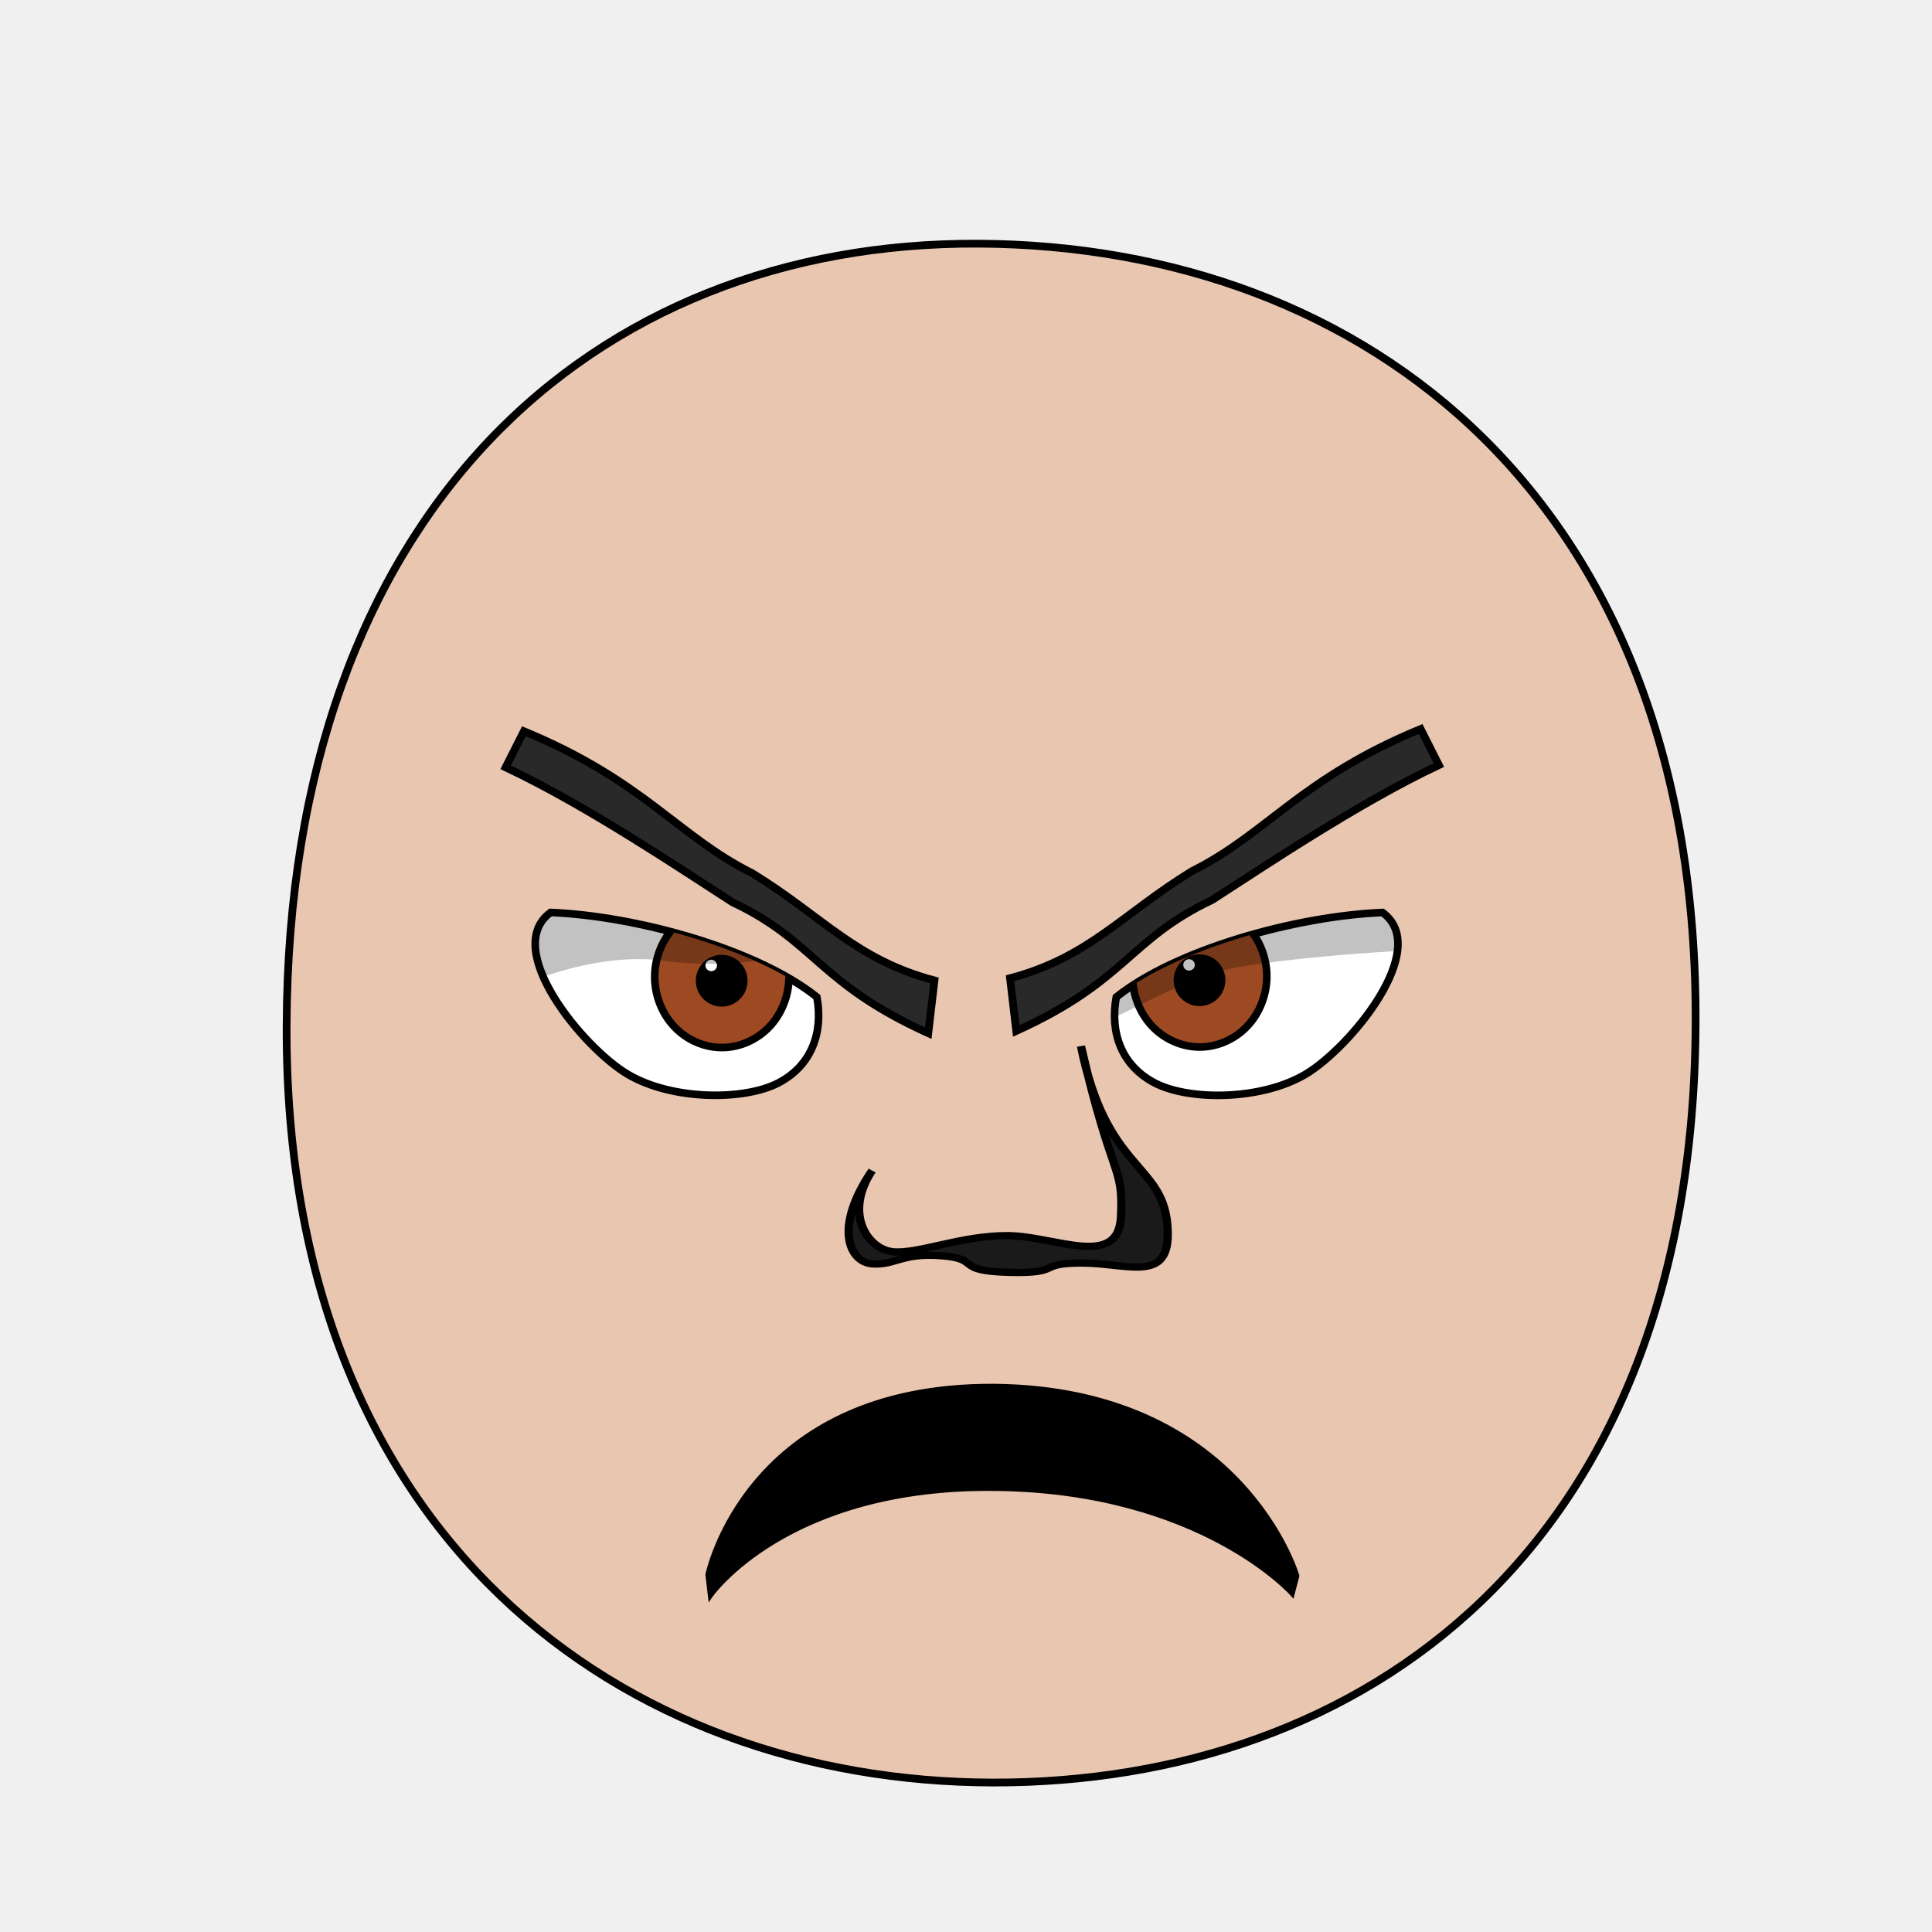
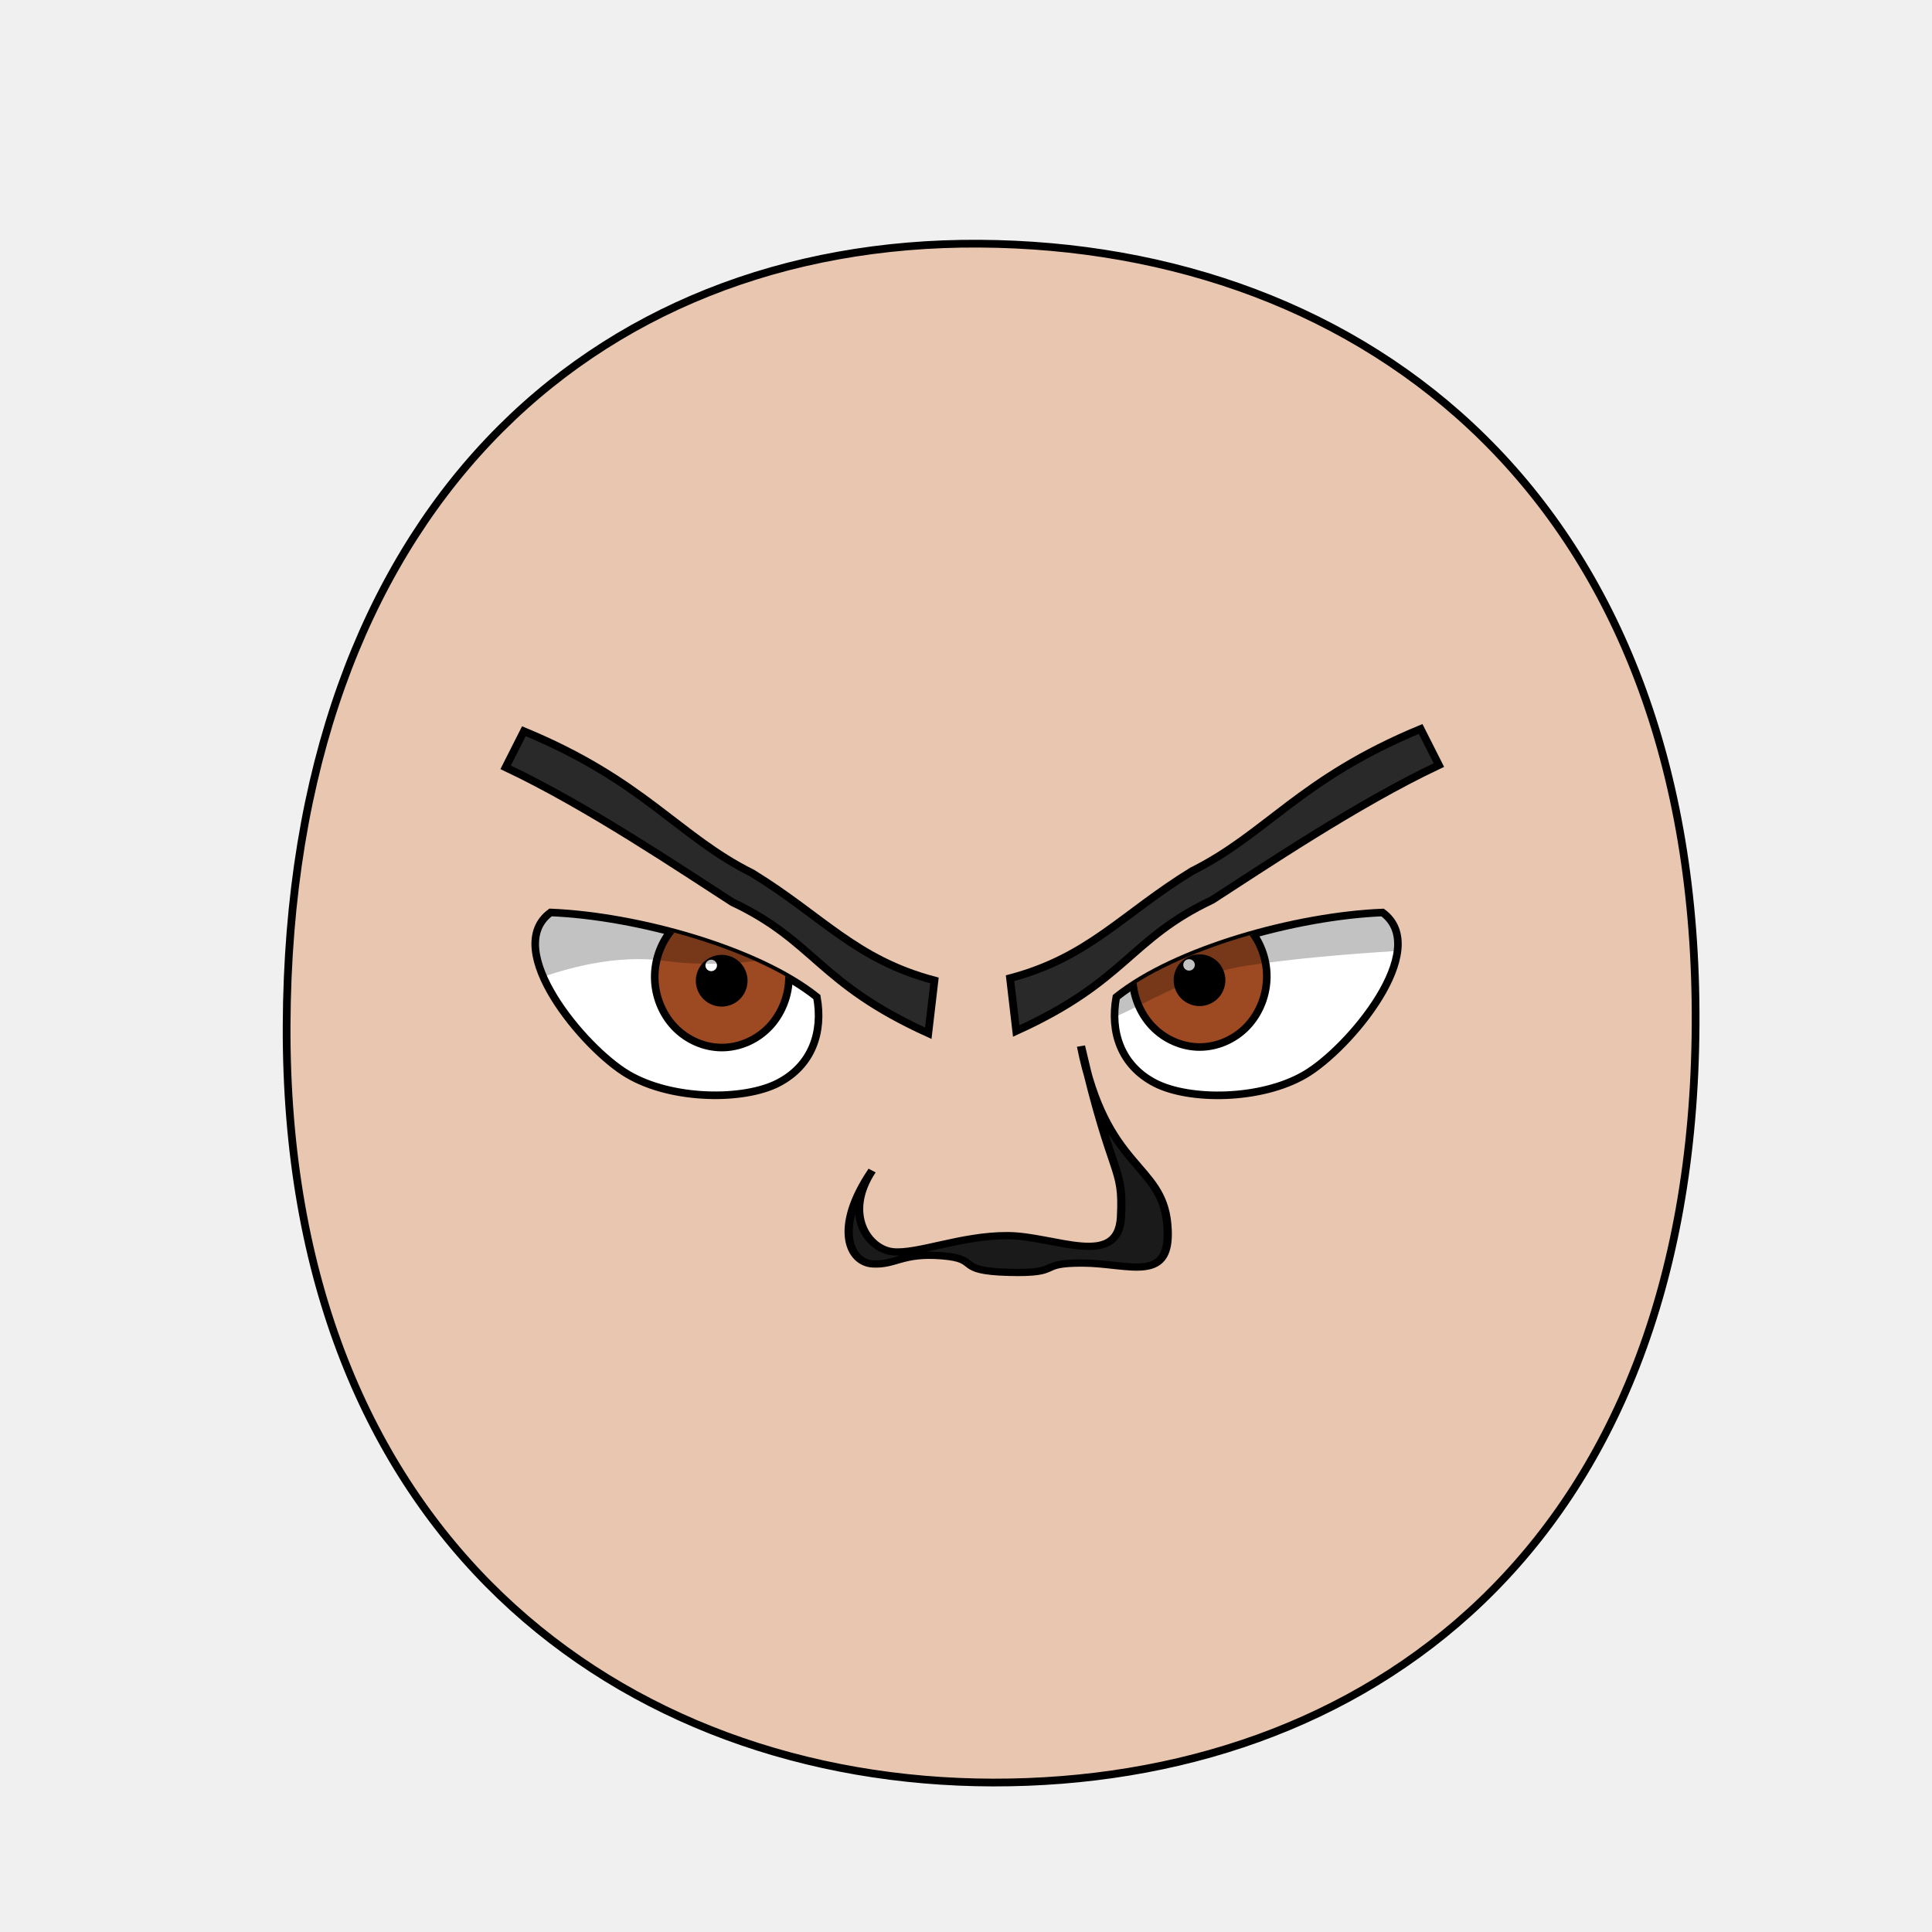
- <svg xmlns="http://www.w3.org/2000/svg" xmlns:xlink="http://www.w3.org/1999/xlink" height="100%" width="100%" id="emoticon-front-view" viewBox="0 0 250 250" version="1.1">
+ <svg xmlns="http://www.w3.org/2000/svg" xmlns:xlink="http://www.w3.org/1999/xlink" version="1.1" viewBox="0 0 250 250" id="emoticon-front-view" width="100%" height="100%">
  <defs id="defs4">
    <linearGradient id="linearGradient5745">
-       <stop style="stop-color:#f4c815;stop-opacity:1" offset="0" id="stop5747" />
-       <stop style="stop-color:#cc0000;stop-opacity:1" offset="1" id="stop5749" />
+       <stop style="stop-color:#f4c815;stop-opacity:1" id="stop5747" offset="0" />
+       <stop style="stop-color:#cc0000;stop-opacity:1" id="stop5749" offset="1" />
    </linearGradient>
    <linearGradient id="linearGradient2823">
-       <stop style="stop-color:#000000;stop-opacity:1" offset="0" id="stop2825" />
-       <stop style="stop-color:#6f0a5a;stop-opacity:1" offset="1" id="stop2827" />
+       <stop style="stop-color:#000000;stop-opacity:1" id="stop2825" offset="0" />
+       <stop style="stop-color:#6f0a5a;stop-opacity:1" id="stop2827" offset="1" />
    </linearGradient>
    <clipPath id="clipPath2967">
-       <use transform="translate(-57.14,-22.86)" xlink:href="#path3622" height="1" width="1" y="0" x="0" id="use2969" />
+       <use transform="translate(-57.14,-22.86)" id="use2969" x="0" y="0" width="1" height="1" xlink:href="#path3622">
+ </use>
    </clipPath>
    <clipPath id="clipPath4022">
-       <use transform="matrix(-1,0,0,1,915.87,-3.77)" xlink:href="#path3622" height="250" width="250" y="0" x="0" id="use5959" />
+       <use transform="matrix(-1,0,0,1,915.87,-3.77)" id="use5959" x="0" y="0" width="250" height="250" xlink:href="#path3622">
+ </use>
    </clipPath>
-     <radialGradient spreadMethod="pad" gradientTransform="matrix(98.09029,121.5278,-104.4591,83.94095,1881.611,1722.677)" gradientUnits="userSpaceOnUse" xlink:href="#linearGradient5745" id="radialGradient5694" fy="2.705" fx="-15.372" r="1" cy="2.705" cx="-15.372" />
-     <linearGradient gradientTransform="translate(37.46307,-25.35117)" gradientUnits="userSpaceOnUse" xlink:href="#linearGradient2823" id="irisGradient" y2="606.466" x2="138.571" y1="488.076" x1="107.143" />
+     <radialGradient cx="-15.372" cy="2.705" r="1" fx="-15.372" fy="2.705" id="radialGradient5694" xlink:href="#linearGradient5745" gradientUnits="userSpaceOnUse" gradientTransform="matrix(98.09029,121.5278,-104.4591,83.94095,1881.611,1722.677)" spreadMethod="pad">
+ </radialGradient>
+     <linearGradient x1="107.143" y1="488.076" x2="138.571" y2="606.466" id="irisGradient" xlink:href="#linearGradient2823" gradientUnits="userSpaceOnUse" gradientTransform="translate(37.46307,-25.35117)">
+ </linearGradient>
+     <clipPath id="clipPath-mouth" clipPathUnits="userSpaceOnUse">
+       <use height="250" width="250" id="use-mouth-outline" xlink:href="#mouth-outline" y="0" x="0" />
+     </clipPath>
  </defs>
  <g id="head">
-     <path style="fill:#e9c6af;stroke:#000000;stroke-width:1;stroke-opacity:1" d="M 128.48,230.66 C 176.27,230.75 219.01,200.57 219.41,132.64 219.80,64.72 176.76,31.81 126.68,31.53 76.60,31.24 37.38,66.28 37.09,132.64 36.80,199.01 80.69,230.57 128.48,230.66 Z" id="path164" />
+     <path style="fill:#e9c6af;stroke:#000000;stroke-width:1;stroke-opacity:1" d="M 128.48,230.66 C 176.27,230.75 219.01,200.57 219.41,132.64 219.80,64.72 176.76,31.81 126.68,31.53 76.60,31.24 37.38,66.28 37.09,132.64 36.80,199.01 80.69,230.57 128.48,230.66 Z" id="path164">
+ </path>
  </g>
  <g transform="matrix(0.16,0,0,0.16,60.09,39.65)" style="stroke-width:4.36;stroke-miterlimit:4;stroke-dasharray:none" id="left-eye">
-     <path d="M 285.09,558.56 C 290.28,586.79 281.24,613.93 253.67,628.13 226.10,642.33 168.18,642.22 132.32,621.13 96.46,600.05 29.57,519.58 69.73,490.13 139.71,493.00 236.97,520.06 285.09,558.56 Z" style="fill:#ffffff;stroke:#000000;stroke-width:6.14;stroke-miterlimit:4;stroke-opacity:1;stroke-dasharray:none" id="path3622" />
-     <g transform="translate(57.14,22.86)" style="stroke-width:4.36;stroke-miterlimit:4;stroke-dasharray:none" id="lens" clip-path="url(#clipPath2967)">
+     <path d="M 285.09,558.56 C 290.28,586.79 281.24,613.93 253.67,628.13 226.10,642.33 168.18,642.22 132.32,621.13 96.46,600.05 29.57,519.58 69.73,490.13 139.71,493.00 236.97,520.06 285.09,558.56 Z" style="fill:#ffffff;stroke:#000000;stroke-width:6.14;stroke-miterlimit:4;stroke-opacity:1;stroke-dasharray:none" id="path3622">
+ </path>
+     <g transform="translate(57.14,22.86)" style="stroke-width:4.36;stroke-miterlimit:4;stroke-dasharray:none" clip-path="url(#clipPath2967)" id="lens">
      <g id="g4403">
-         <path style="fill:#9d4922;fill-opacity:1;stroke:#000000;stroke-width:6.14;stroke-miterlimit:4;stroke-opacity:1;stroke-dasharray:none" d="M 205.38,519.39 C 205.38,534.35 199.53,549.21 189.48,559.79 179.43,570.37 165.31,576.53 151.09,576.53 136.88,576.53 122.76,570.37 112.71,559.79 102.66,549.21 96.80,534.35 96.80,519.39 96.80,504.43 102.66,489.56 112.71,478.98 122.76,468.40 136.88,462.24 151.09,462.24 165.31,462.24 179.43,468.40 189.48,478.98 199.53,489.56 205.38,504.43 205.38,519.39 Z" id="iris" />
-         <path d="M 168.81,522.49 C 168.81,527.16 166.89,531.81 163.58,535.12 160.27,538.43 155.63,540.35 150.95,540.35 146.27,540.35 141.63,538.43 138.32,535.12 135.02,531.81 133.09,527.16 133.09,522.49 133.09,517.81 135.02,513.16 138.32,509.85 141.63,506.55 146.27,504.62 150.95,504.62 155.63,504.62 160.27,506.55 163.58,509.85 166.89,513.16 168.81,517.81 168.81,522.49 Z" style="fill:#000000;fill-opacity:1;stroke:#000000;stroke-width:6.14;stroke-miterlimit:4;stroke-opacity:1;stroke-dasharray:none" id="pupil" />
-         <path d="M 147.16,510.12 C 147.16,512.67 145.07,514.74 142.49,514.74 139.91,514.74 137.81,512.67 137.81,510.12 137.81,507.57 139.91,505.50 142.49,505.50 145.07,505.50 147.16,507.57 147.16,510.12 Z" style="fill:#ffffff;fill-opacity:1;stroke:none" id="glare" />
+         <path style="fill:#9d4922;fill-opacity:1;stroke:#000000;stroke-width:6.14;stroke-miterlimit:4;stroke-opacity:1;stroke-dasharray:none" d="M 205.38,519.39 C 205.38,534.35 199.53,549.21 189.48,559.79 179.43,570.37 165.31,576.53 151.09,576.53 136.88,576.53 122.76,570.37 112.71,559.79 102.66,549.21 96.80,534.35 96.80,519.39 96.80,504.43 102.66,489.56 112.71,478.98 122.76,468.40 136.88,462.24 151.09,462.24 165.31,462.24 179.43,468.40 189.48,478.98 199.53,489.56 205.38,504.43 205.38,519.39 Z" id="iris">
+ </path>
+         <path d="M 168.81,522.49 C 168.81,527.16 166.89,531.81 163.58,535.12 160.27,538.43 155.63,540.35 150.95,540.35 146.27,540.35 141.63,538.43 138.32,535.12 135.02,531.81 133.09,527.16 133.09,522.49 133.09,517.81 135.02,513.16 138.32,509.85 141.63,506.55 146.27,504.62 150.95,504.62 155.63,504.62 160.27,506.55 163.58,509.85 166.89,513.16 168.81,517.81 168.81,522.49 Z" style="fill:#000000;fill-opacity:1;stroke:#000000;stroke-width:6.14;stroke-miterlimit:4;stroke-opacity:1;stroke-dasharray:none" id="pupil">
+ </path>
+         <path d="M 147.16,510.12 C 147.16,512.67 145.07,514.74 142.49,514.74 139.91,514.74 137.81,512.67 137.81,510.12 137.81,507.57 139.91,505.50 142.49,505.50 145.07,505.50 147.16,507.57 147.16,510.12 Z" style="fill:#ffffff;fill-opacity:1;stroke:none" id="glare">
+ </path>
      </g>
-       <path style="opacity:0.24;fill:#000000;stroke:#000000;stroke-width:1px;stroke-linecap:butt;stroke-linejoin:miter;stroke-opacity:1" d="M -55.56,547.13 -60.88,402.60 255.61,407.30 257.52,484.43 C 257.52,484.43 189.36,517.41 104.64,505.88 28.37,495.49 -55.56,547.13 -55.56,547.13 Z" id="left-lid-shadow" />
+       <path style="opacity:0.24;fill:#000000;stroke:#000000;stroke-width:1px;stroke-linecap:butt;stroke-linejoin:miter;stroke-opacity:1" d="M -55.56,547.13 -60.88,402.60 255.61,407.30 257.52,484.43 C 257.52,484.43 189.36,517.41 104.64,505.88 28.37,495.49 -55.56,547.13 -55.56,547.13 Z" id="left-lid-shadow">
+ </path>
    </g>
  </g>
  <g transform="matrix(0.16,0,0,0.16,43.52,40.26)" style="stroke-width:4.36;stroke-miterlimit:4;stroke-dasharray:none" id="right-eye">
-     <use transform="matrix(-1,0,0,1,915.87,-3.77)" xlink:href="#path3622" height="250" width="250" y="0" x="0" id="use3959" />
-     <g id="g4015" clip-path="url(#clipPath4022)">
-       <use transform="translate(547.15,18.62)" style="stroke-width:4.36;stroke-miterlimit:4;stroke-dasharray:none" xlink:href="#g4403" height="1" width="1" y="0" x="0" id="right-lens" />
-       <path style="opacity:0.24;fill:#000000;stroke:#000000;stroke-width:1px;stroke-linecap:butt;stroke-linejoin:miter;stroke-miterlimit:4;stroke-opacity:1;stroke-dasharray:none" d="M 544.62,581.57 506.18,515.68 851.73,404.48 914.04,514.31 C 914.04,514.31 812.78,517.20 735.83,528.91 658.88,540.62 614.59,600.27 544.62,581.57 Z" id="right-lid-shadow" />
+     <use transform="matrix(-1,0,0,1,915.87,-3.77)" id="use3959" x="0" y="0" width="250" height="250" xlink:href="#path3622">
+ </use>
+     <g clip-path="url(#clipPath4022)" id="g4015">
+       <use transform="translate(547.15,18.62)" style="stroke-width:4.36;stroke-miterlimit:4;stroke-dasharray:none" id="right-lens" x="0" y="0" width="1" height="1" xlink:href="#g4403">
+ </use>
+       <path style="opacity:0.24;fill:#000000;stroke:#000000;stroke-width:1px;stroke-linecap:butt;stroke-linejoin:miter;stroke-miterlimit:4;stroke-opacity:1;stroke-dasharray:none" d="M 544.62,581.57 506.18,515.68 851.73,404.48 914.04,514.31 C 914.04,514.31 812.78,517.20 735.83,528.91 658.88,540.62 614.59,600.27 544.62,581.57 Z" id="right-lid-shadow">
+ </path>
    </g>
  </g>
-   <path d="M 120.92,126.87 120.12,133.70 C 105.83,127.22 105.52,121.83 94.76,116.74 88.41,112.66 76.07,104.31 65.43,99.29 L 67.79,94.62 C 83.36,101.05 87.71,108.20 97.37,113.01 106.42,118.56 110.68,124.16 120.92,126.87 Z" style="fill:#292929;fill-opacity:1;fill-rule:nonzero;stroke:#000000;stroke-width:1;stroke-miterlimit:4;stroke-opacity:1;stroke-dasharray:none" id="left-eye-brow" />
+   <path d="M 120.92,126.87 120.12,133.70 C 105.83,127.22 105.52,121.83 94.76,116.74 88.41,112.66 76.07,104.31 65.43,99.29 L 67.79,94.62 C 83.36,101.05 87.71,108.20 97.37,113.01 106.42,118.56 110.68,124.16 120.92,126.87 Z" style="fill:#292929;fill-opacity:1;fill-rule:nonzero;stroke:#000000;stroke-width:1;stroke-miterlimit:4;stroke-opacity:1;stroke-dasharray:none" id="left-eye-brow">
+ </path>
  <g style="stroke-width:1" transform="matrix(1.13,0,0,1,-17.27,2.11)" id="nose">
-     <path style="fill:#1a1a1a;stroke:#000000;stroke-width:0.94;stroke-miterlimit:4;stroke-dasharray:none" d="M 115.15,149.36 C 111.84,155.01 114.69,159.56 117.56,159.87 120.43,160.17 125.39,157.75 130.68,157.78 135.98,157.80 143.36,162.15 143.65,155.34 143.95,148.52 142.69,150.94 139.07,133.26 141.90,149.29 148.29,148.31 148.95,156.26 149.60,164.21 144.68,161.35 139.25,161.33 133.81,161.31 137.15,162.72 130.79,162.53 124.44,162.34 127.74,160.80 123.15,160.39 118.57,159.97 117.86,161.60 115.23,161.44 112.60,161.29 110.65,156.83 115.15,149.36 Z" id="nose-outline" />
+     <path style="fill:#1a1a1a;stroke:#000000;stroke-width:0.94;stroke-miterlimit:4;stroke-dasharray:none" d="M 115.15,149.36 C 111.84,155.01 114.69,159.56 117.56,159.87 120.43,160.17 125.39,157.75 130.68,157.78 135.98,157.80 143.36,162.15 143.65,155.34 143.95,148.52 142.69,150.94 139.07,133.26 141.90,149.29 148.29,148.31 148.95,156.26 149.60,164.21 144.68,161.35 139.25,161.33 133.81,161.31 137.15,162.72 130.79,162.53 124.44,162.34 127.74,160.80 123.15,160.39 118.57,159.97 117.86,161.60 115.23,161.44 112.60,161.29 110.65,156.83 115.15,149.36 Z" id="nose-outline">
+ </path>
  </g>
-   <path d="M 91.59,203.76 C 91.59,203.76 96.59,179.17 128.68,179.37 160.78,179.71 167.83,203.92 167.83,203.92 L 167.22,206.24 C 167.22,206.24 155.47,192.99 129.08,192.62 101.79,192.19 91.91,206.50 91.91,206.50 L 91.59,203.76 Z" style="fill:#000000;fill-opacity:1;stroke:#000000;stroke-width:0.62;stroke-linecap:butt;stroke-linejoin:miter;stroke-miterlimit:4;stroke-opacity:1;stroke-dasharray:none" id="mouth-path" />
-   <use transform="matrix(-1,0,0,1,251.62,-0.29)" xlink:href="#left-eye-brow" height="250" width="250" y="0" x="0" id="right-eye-brow" />
+   <g transform="translate(360.26,-9.93)" id="g3017">
+     <path style="fill:#000000;fill-opacity:1;stroke:#000000;stroke-width:0.62;stroke-linecap:butt;stroke-linejoin:miter;stroke-miterlimit:4;stroke-opacity:1;stroke-dasharray:none" d="M 91.59,203.76 C 91.59,203.76 96.59,179.17 128.68,179.37 160.78,179.71 167.83,203.92 167.83,203.92 L 167.22,206.24 C 167.22,206.24 155.47,192.99 129.08,192.62 101.79,192.19 91.91,206.50 91.91,206.50 L 91.59,203.76 Z" id="mouth-path">
+ </path>
+   </g>
+   <use transform="matrix(-1,0,0,1,251.62,-0.29)" id="right-eye-brow" x="0" y="0" width="250" height="250" xlink:href="#left-eye-brow">
+ </use>
+   <g clip-path="url(#clipPath-mouth)" id="mouth-interior">
+     <rect style="fill:#000000;fill-opacity:2;stroke:none" id="mouth-background" width="145.364" height="66.556" x="52.649" y="159.934">
+ </rect>
+     <path d="M 196.68,404.30 C 196.68,379.60 228.46,379.48 260.92,378.14 296.02,376.72 327.82,378.28 323.84,404.30 281.46,404.30 239.08,404.30 196.68,404.30 Z" style="fill:#ff1e10;fill-opacity:2;stroke:none" id="tongue">
+ </path>
+     <rect style="fill:#ffffff;fill-opacity:2;stroke:none" id="tooth00" width="10.265" height="10.265" x="82.781" y="177.152" ry="1.325">
+ </rect>
+     <use transform="translate(24,0)" height="250" width="250" id="tooth01" xlink:href="#tooth00" y="0" x="0">
+ </use>
+   </g>
+   <path style="fill:none;stroke:#000000;stroke-width:2px;stroke-miterlimit:8;stroke-opacity:2" d="M 346.42,381.59 C 341.32,384.61 330.67,385.82 314.06,386.45 297.45,387.10 286.51,388.08 257.61,388.08 228.71,388.08 218.78,388.09 199.86,386.78 183.81,385.48 170.74,383.60 165.78,381.23 173.40,378.03 182.02,371.02 194.89,368.50 210.51,365.06 227.40,362.93 256.30,362.93 285.18,362.93 299.38,363.81 318.04,368.50 331.24,371.94 339.26,377.76 346.42,381.59 Z" id="mouth-outline">
+ </path>
</svg>
